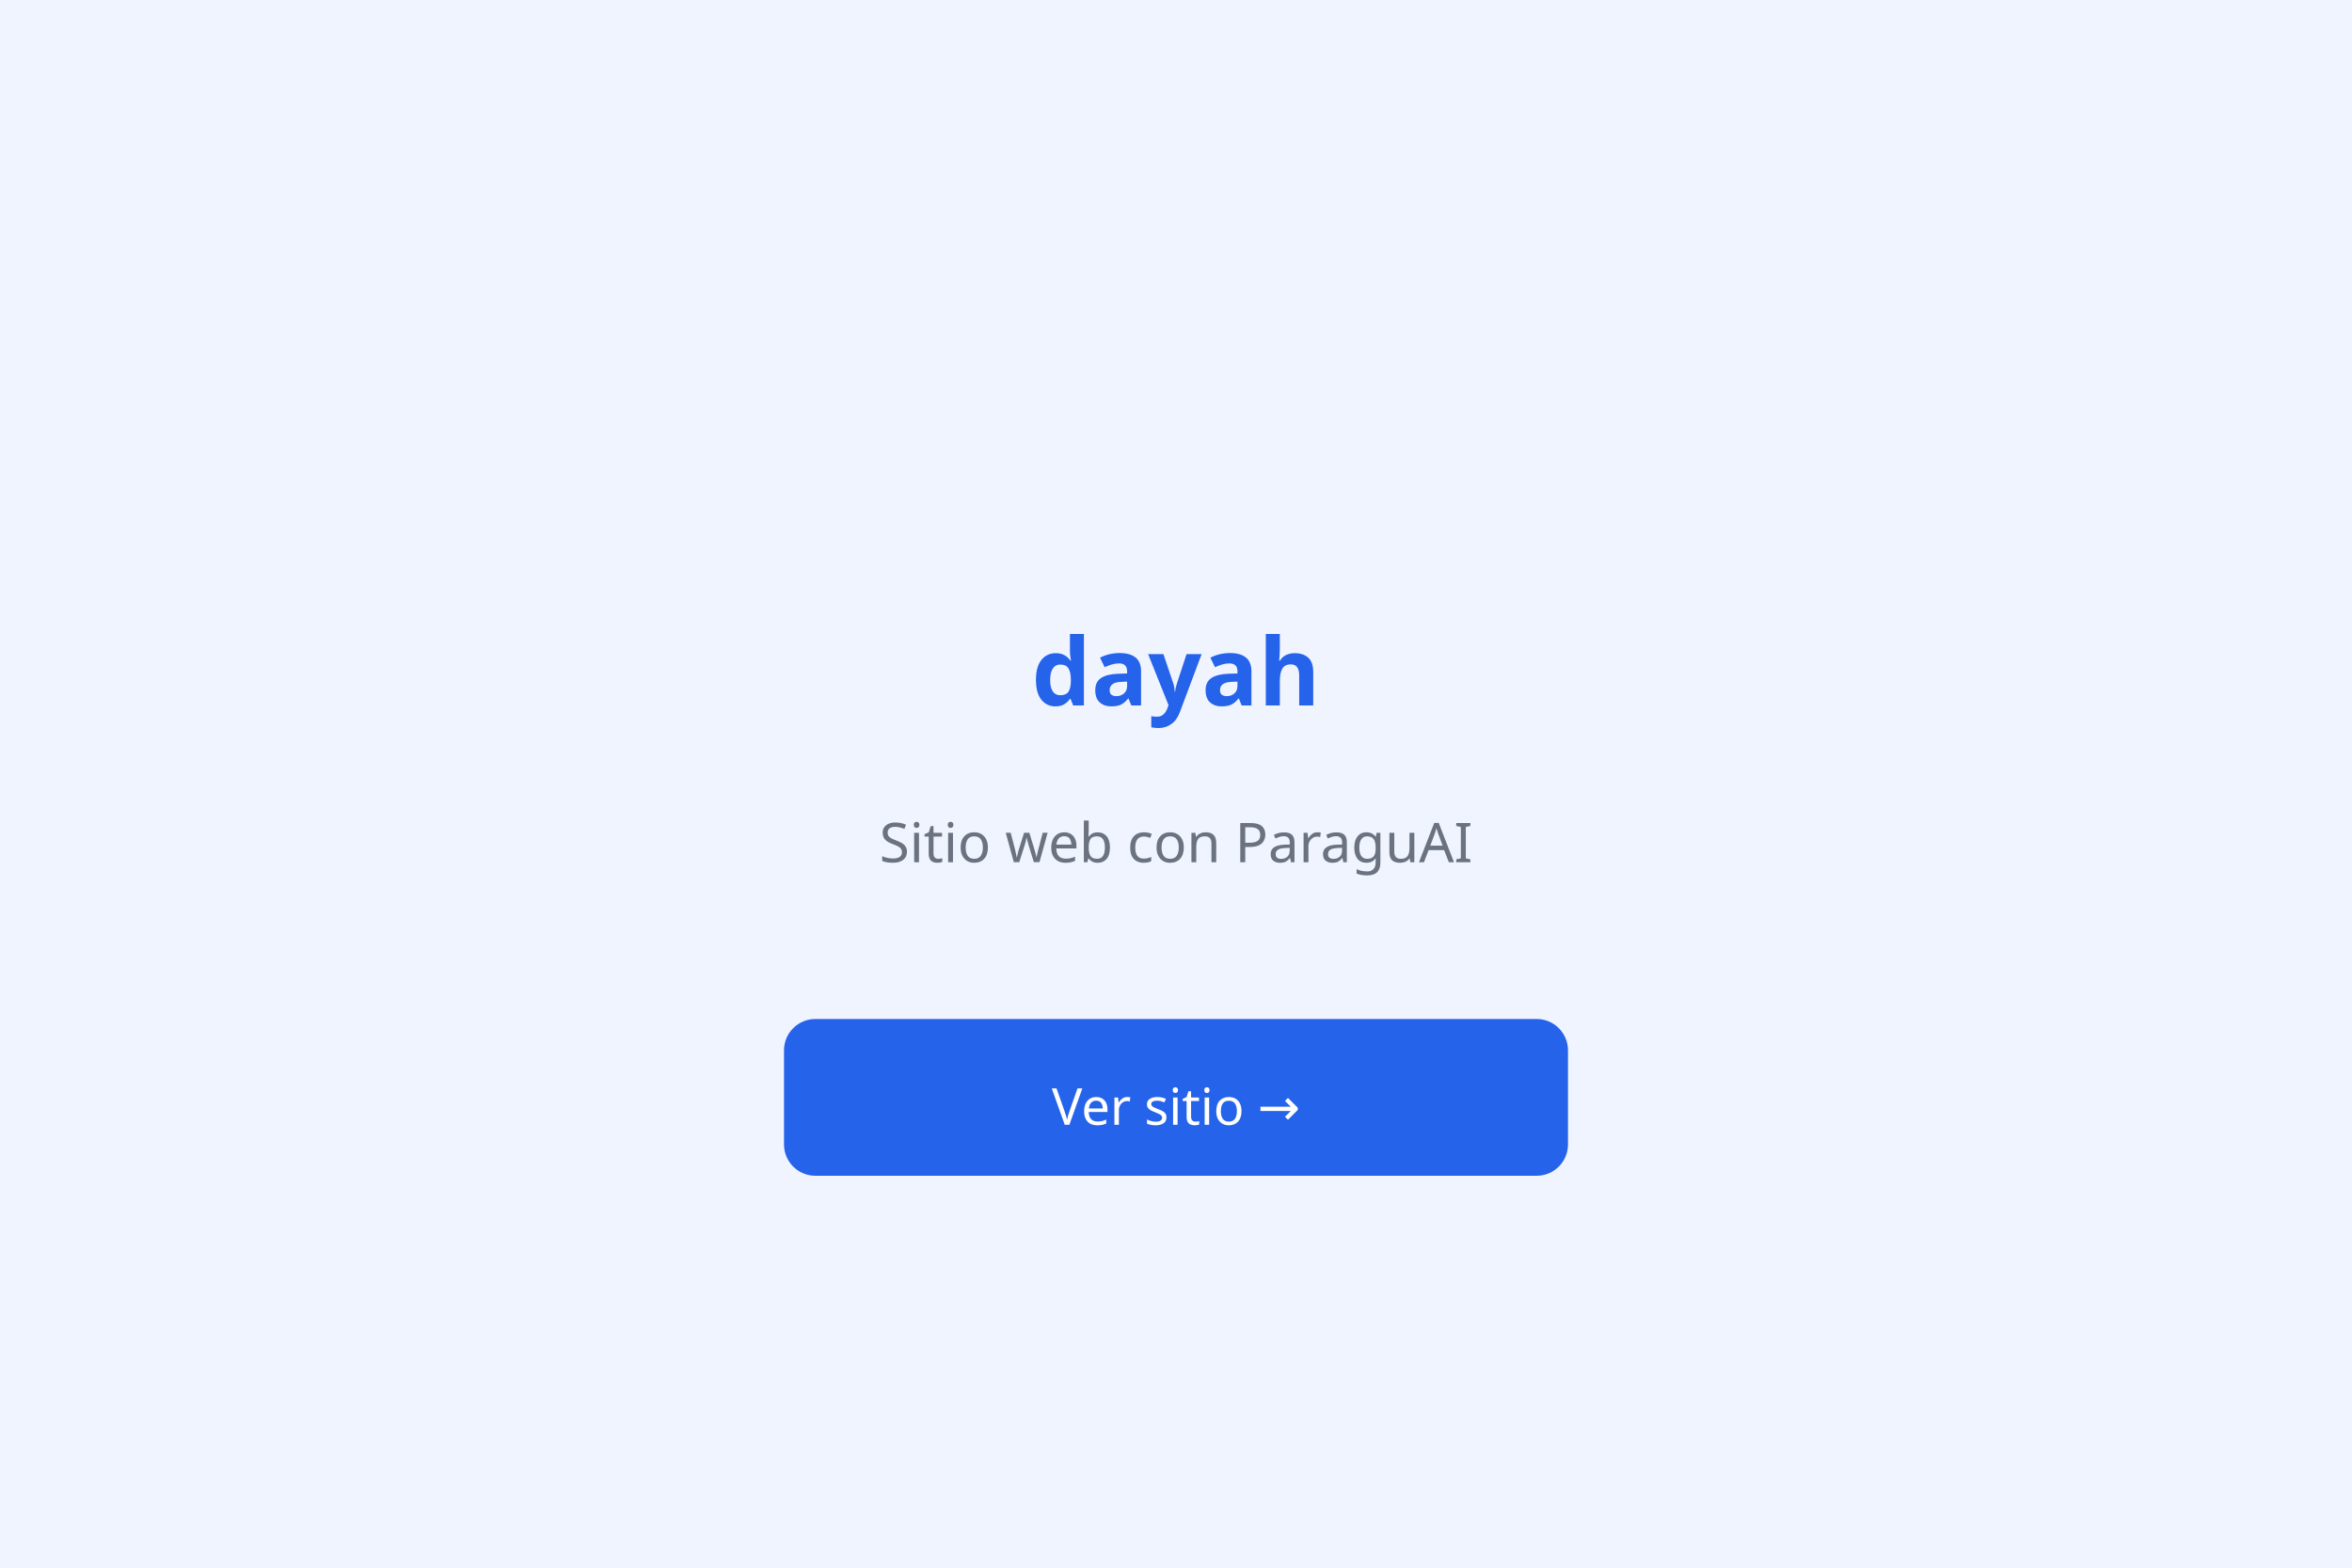
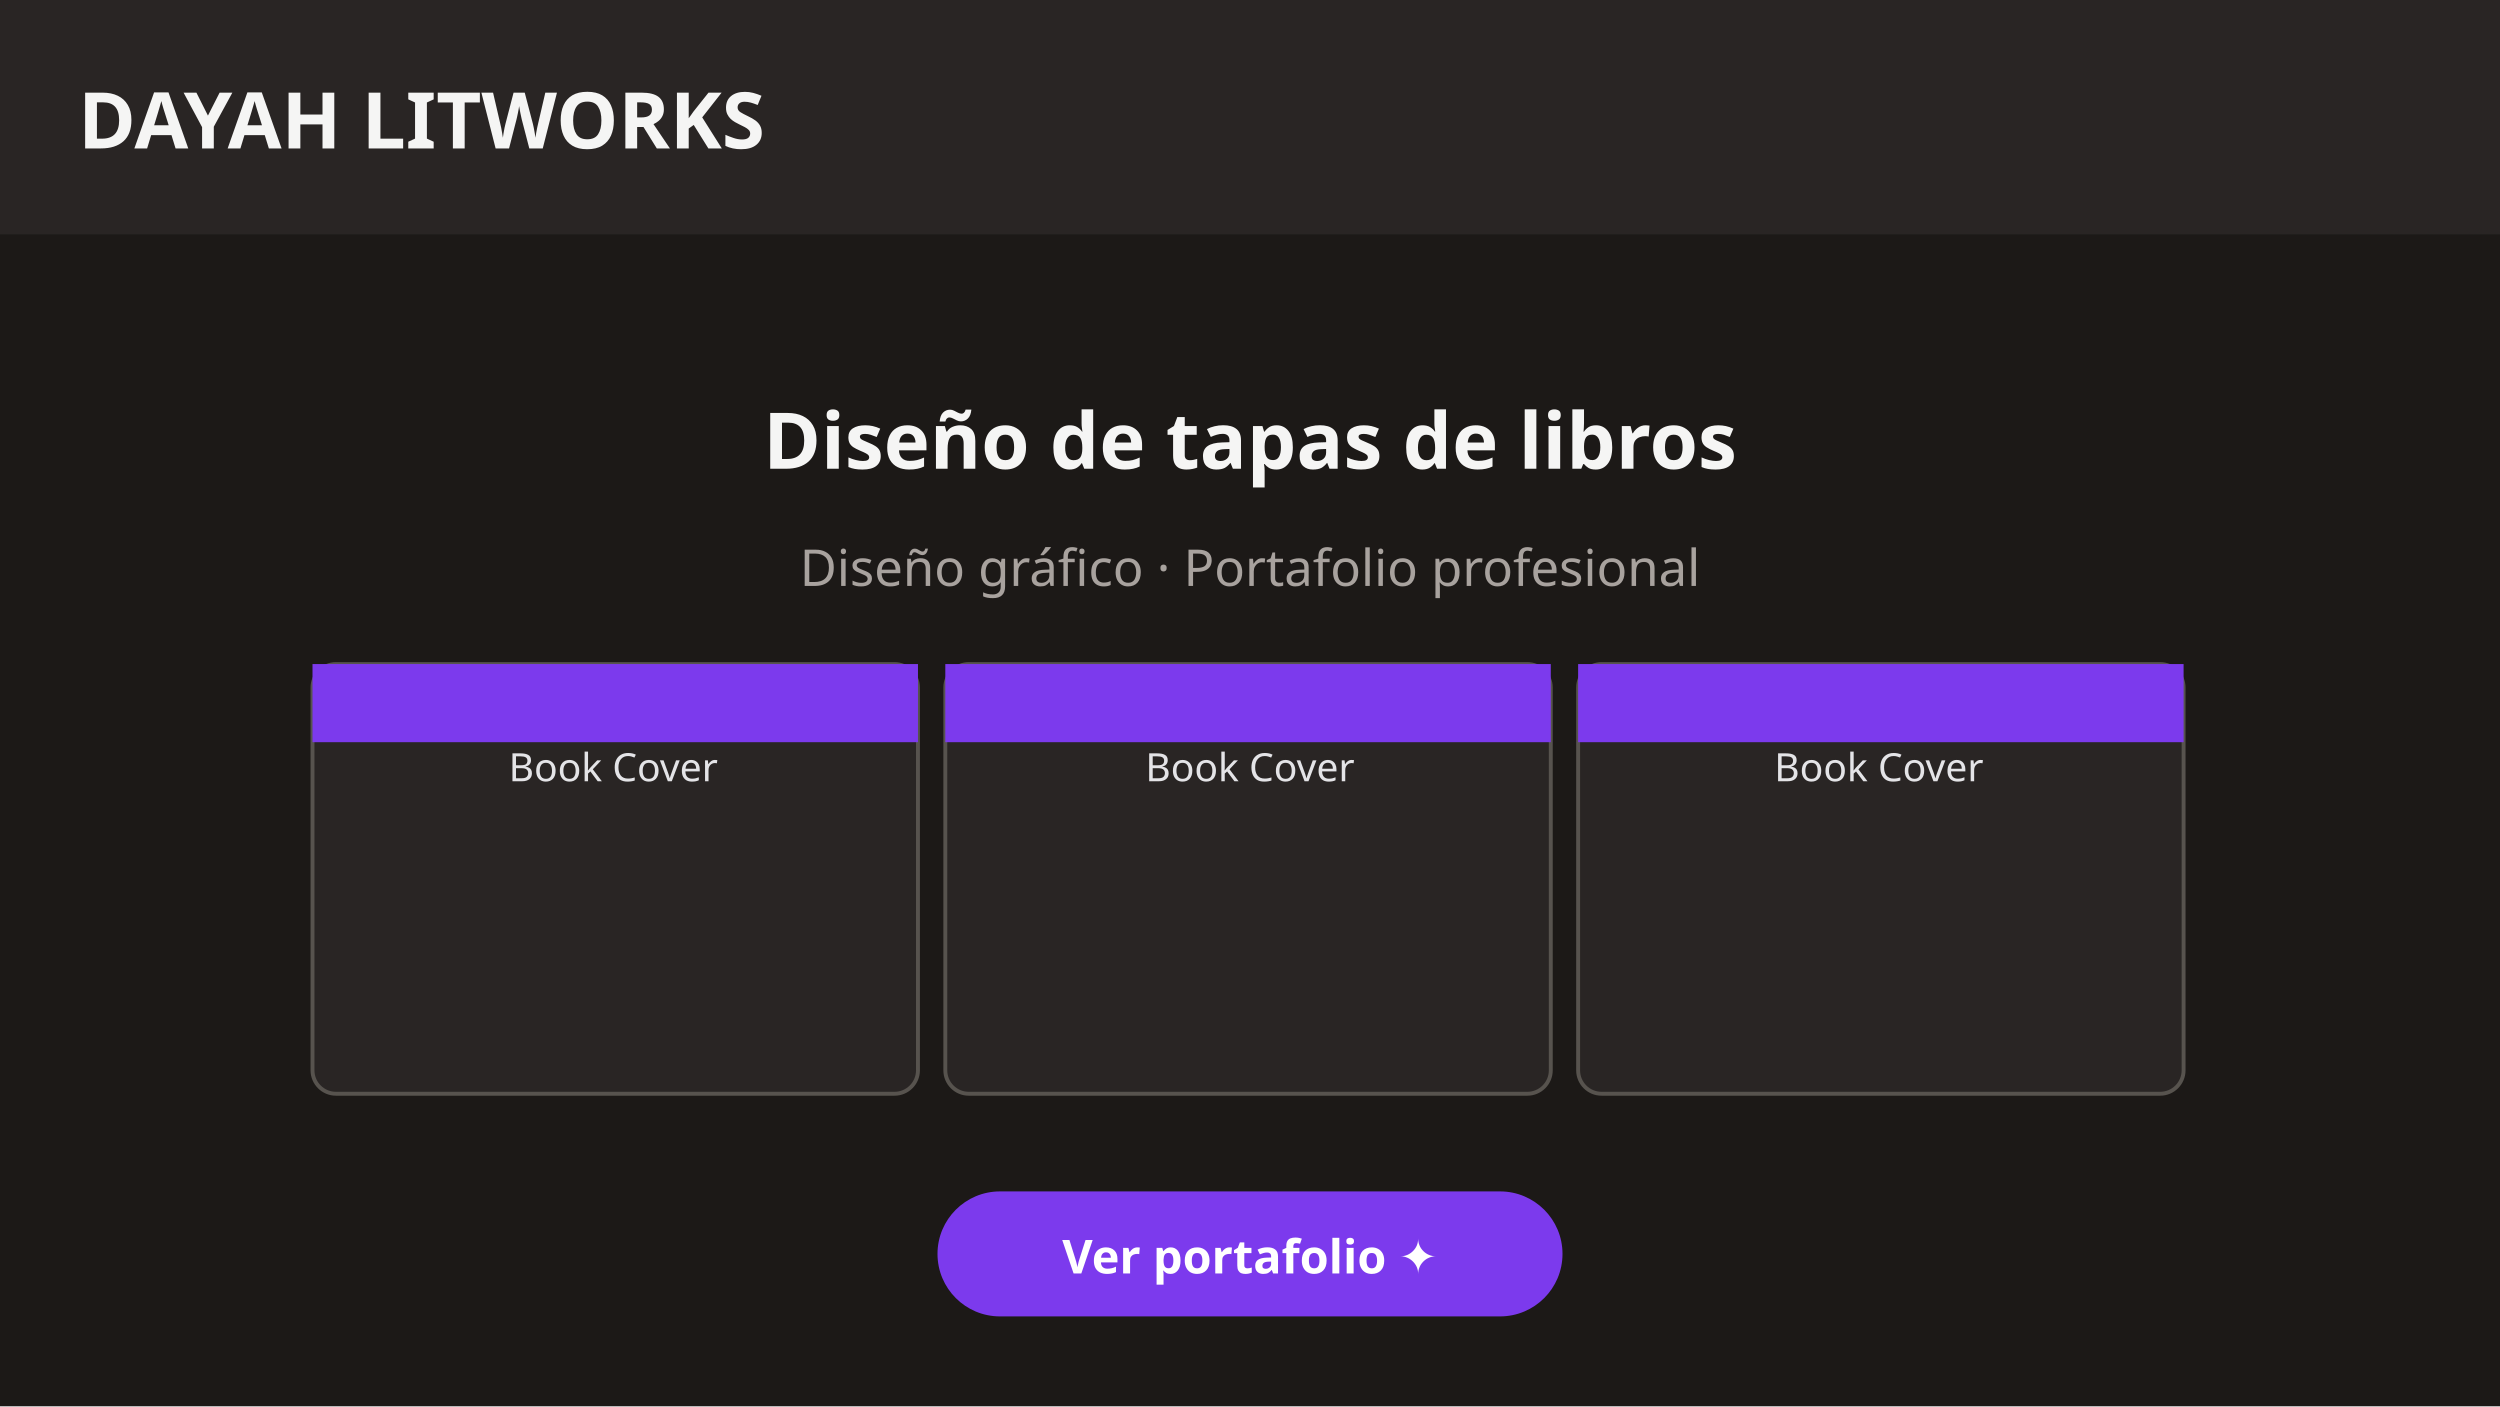
- <svg xmlns="http://www.w3.org/2000/svg" width="600" height="400" viewBox="0 0 600 400">
-   <rect width="600" height="400" fill="#f0f4ff" />
-   <text x="300" y="180" text-anchor="middle" font-family="system-ui" font-size="24" fill="#2563eb" font-weight="bold">dayah</text>
-   <text x="300" y="220" text-anchor="middle" font-family="system-ui" font-size="14" fill="#6b7280">Sitio web con ParaguAI</text>
-   <rect x="200" y="260" width="200" height="40" rx="8" fill="#2563eb" />
-   <text x="300" y="287" text-anchor="middle" font-family="system-ui" font-size="13" fill="white">Ver sitio →</text>
+ <svg xmlns="http://www.w3.org/2000/svg" width="640" height="360" viewBox="0 0 640 360">
+   <rect width="640" height="360" fill="#1c1917" />
+   <rect x="0" y="0" width="640" height="60" fill="#292524" />
+   <text x="20" y="38" font-family="system-ui" font-size="20" font-weight="bold" fill="#f5f5f4">DAYAH LITWORKS</text>
+   <text x="320" y="120" text-anchor="middle" font-family="system-ui" font-size="20" font-weight="bold" fill="#f5f5f4">Diseño de tapas de libros</text>
+   <text x="320" y="150" text-anchor="middle" font-family="system-ui" font-size="13" fill="#a8a29e">Diseño gráfico · Portafolio profesional</text>
+   <rect x="80" y="170" width="155" height="110" rx="6" fill="#292524" stroke="#57534e" />
+   <rect x="242" y="170" width="155" height="110" rx="6" fill="#292524" stroke="#57534e" />
+   <rect x="404" y="170" width="155" height="110" rx="6" fill="#292524" stroke="#57534e" />
+   <rect x="80" y="170" width="155" height="20" fill="#7c3aed" />
+   <rect x="242" y="170" width="155" height="20" fill="#7c3aed" />
+   <rect x="404" y="170" width="155" height="20" fill="#7c3aed" />
+   <text x="157" y="200" text-anchor="middle" font-family="system-ui" font-size="10" fill="#e4e4e7">Book Cover</text>
+   <text x="320" y="200" text-anchor="middle" font-family="system-ui" font-size="10" fill="#e4e4e7">Book Cover</text>
+   <text x="481" y="200" text-anchor="middle" font-family="system-ui" font-size="10" fill="#e4e4e7">Book Cover</text>
+   <rect x="240" y="305" width="160" height="32" rx="16" fill="#7c3aed" />
+   <text x="320" y="326" text-anchor="middle" font-family="system-ui" font-size="12" font-weight="bold" fill="#ffffff">Ver portafolio ✦</text>
</svg>
